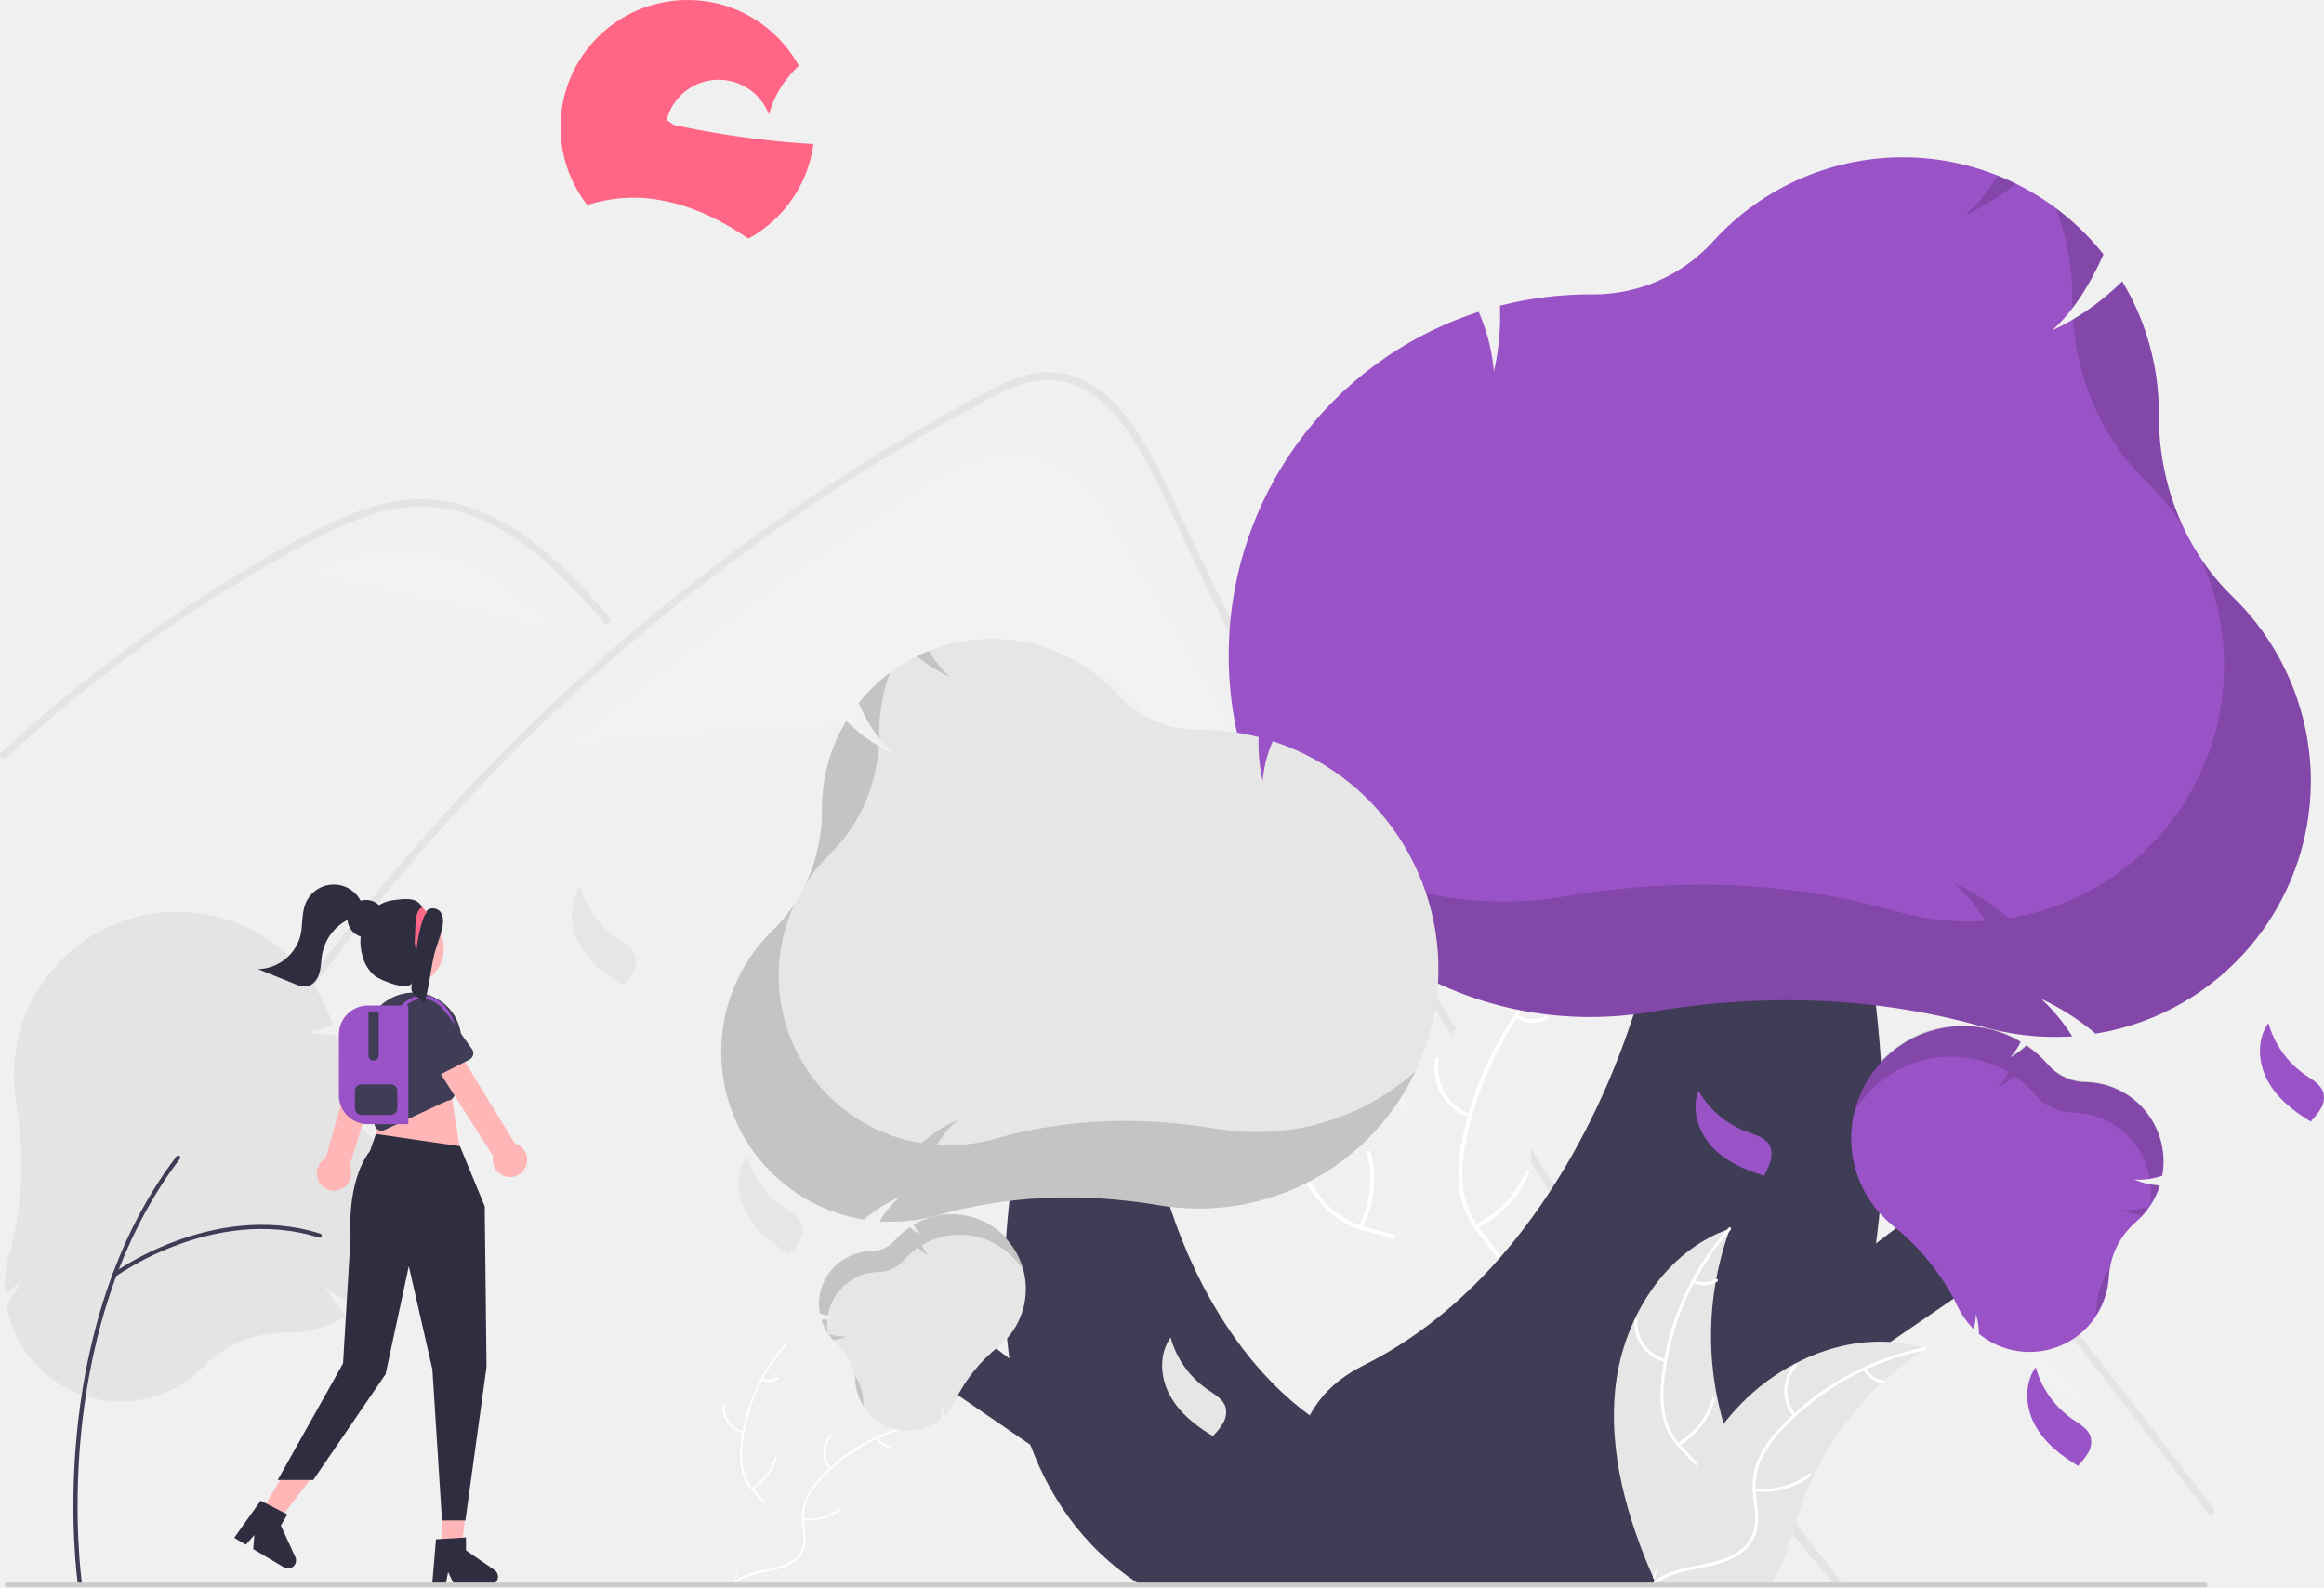
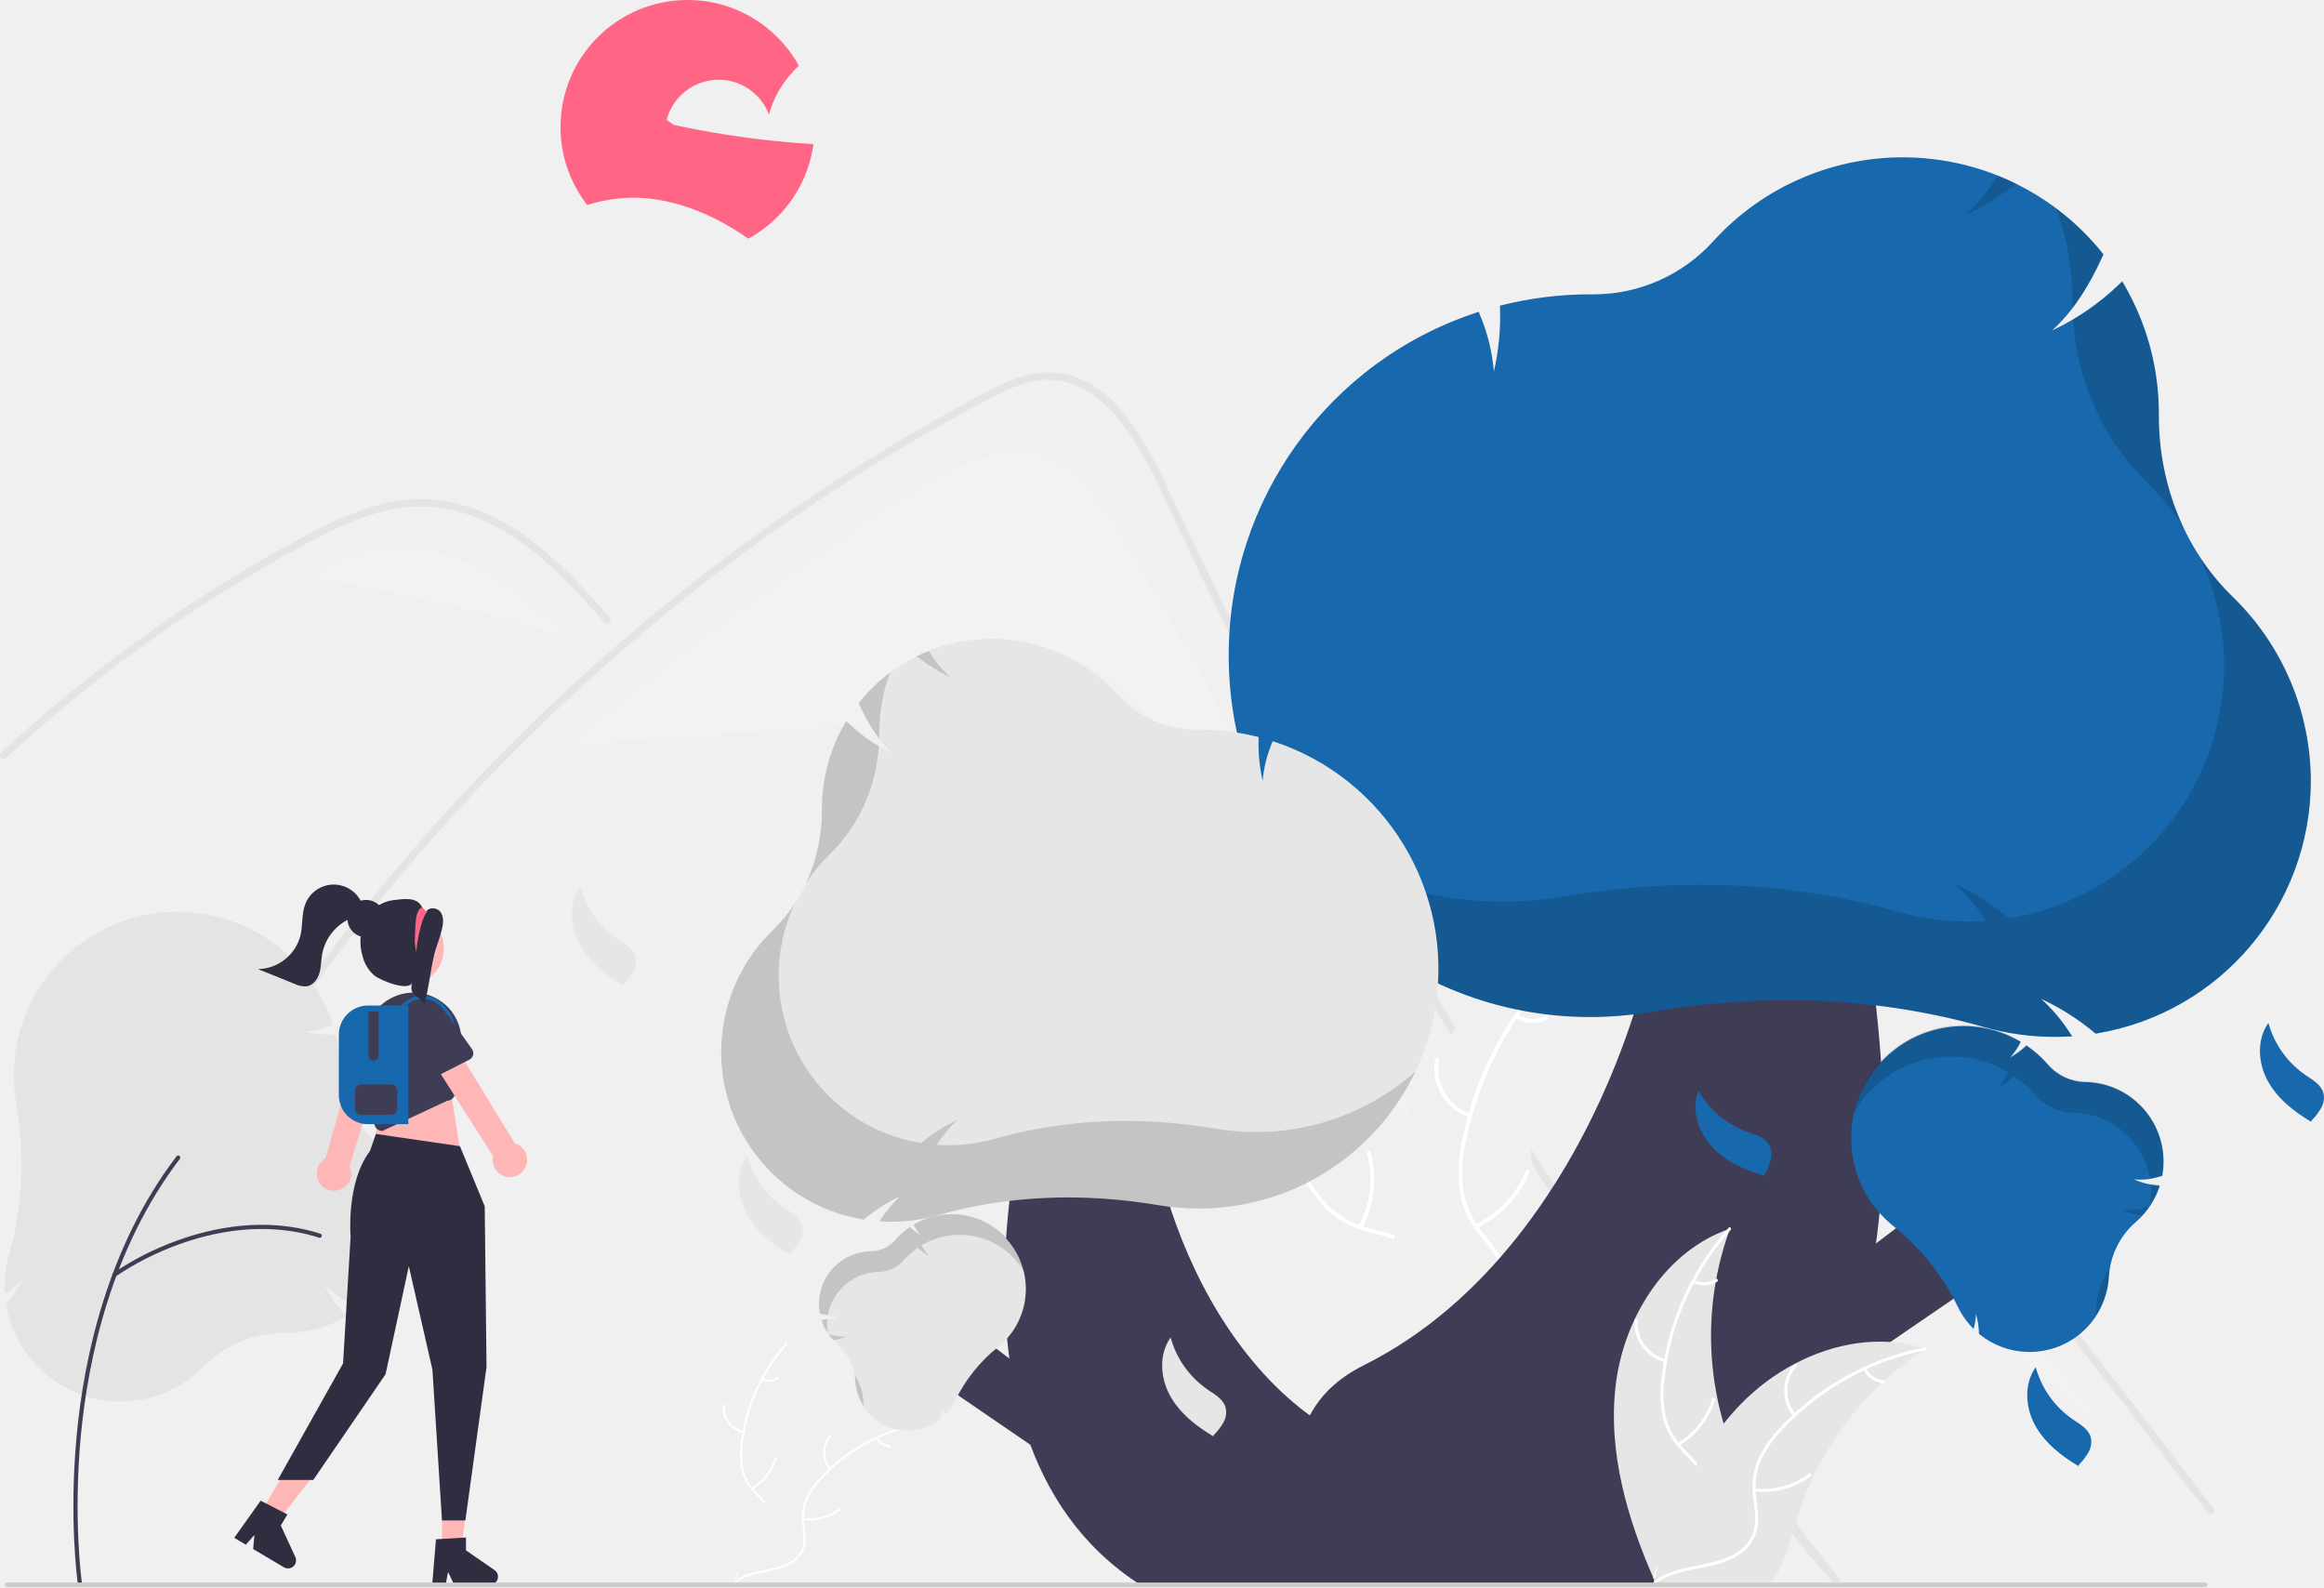
<svg xmlns="http://www.w3.org/2000/svg" data-name="Layer 1" width="933.039" height="637.11" viewBox="0 0 933.039 637.11">
  <circle cx="276.039" cy="51" r="51" fill="#ff6584" />
  <path d="M501.397,142.832c-24.717-3.341-52.935,10.019-59.341,34.124a21.597,21.597,0,0,0-41.093,2.109l2.83,2.027a372.275,372.275,0,0,0,160.659-.726C547.258,162.296,526.114,146.173,501.397,142.832Z" transform="translate(-133.3228 -130.962)" fill="#f0f0f0" />
  <path d="M395.397,210.832c-24.717-3.341-52.935,10.019-59.341,34.124a21.597,21.597,0,0,0-41.093,2.109l2.83,2.027a372.275,372.275,0,0,0,160.659-.726C441.258,230.296,420.114,214.173,395.397,210.832Z" transform="translate(-133.3228 -130.962)" fill="#f0f0f0" />
  <path d="M584.083,347.219c-8.366-13.837-18.279-28.61-33.804-33.128-17.979-5.232-36.448,5.162-52.114,15.418A1518.608,1518.608,0,0,0,363.017,429.084l.047.537q50.424-3.477,100.849-6.955c24.288-1.675,49.41-3.581,70.873-15.07,8.145-4.36,16.084-10.184,25.313-10.59,11.467-.504,21.465,7.504,29.322,15.871,46.477,49.492,59.927,125.177,112.07,168.66A1654.787,1654.787,0,0,0,584.083,347.219Z" transform="translate(-133.3228 -130.962)" fill="#f2f2f2" />
  <path d="M869.772,767.003c-5.14-6.49-7.24-8.01-12.31-14.56q-61.92-80.085-116.4-165.58-37.005-58.065-70.34-118.36-15.87-28.665-30.87-57.78-11.64-22.575-22.76-45.42c-2.12-4.35-4.18-8.72-6.23-13.1-4.83-10.3-9.57-20.65-14.66-30.81-5.8-11.58-12.86-23.72-23.51-31.5a32.076,32.076,0,0,0-16.71-6.43c-8.67-.56-16.67,3.02-24.19,6.93-55.02,28.69-106.53,64.66-153.12,105.59a797.156,797.156,0,0,0-124.4,138.09c-1.1,1.57-3.7.07-2.59-1.51q6.555-9.27,13.37-18.34a801.562,801.562,0,0,1,204.64-190.88q19.906-12.9,40.56-24.59c6.94-3.93,13.91-7.81,21-11.45,6.95-3.57,14.33-6.78,22.27-6.9,27.02-.42,41.01,30.18,50.62,50.77q4.53,9.72,9.17,19.38,17.535,36.675,36.42,72.68,11.655,22.23,23.82,44.2,37.86,68.415,80.48,134.06c37.64,57.97,74.98,109.18,117.86,163.39C873.073,766.383,870.963,768.523,869.772,767.003Z" transform="translate(-133.3228 -130.962)" fill="#e4e4e4" />
  <path d="M376.002,380.873c-1.57-1.75-3.13-3.5-4.71-5.25-12.46-13.78-25.83-27.4-42.94-35.3a62.298,62.298,0,0,0-26.1-6.05c-9.34.03-18.47,2.48-27.1,5.91-4.08,1.63-8.07,3.48-12,5.45-4.49,2.26-8.9,4.67-13.29,7.1q-12.36,6.84-24.4,14.28-23.955,14.805-46.41,31.87-11.64,8.85-22.8,18.28-10.38,8.76-20.34,17.99c-1.42,1.31-3.54-.81-2.12-2.12,1.75-1.63,3.52-3.25,5.29-4.85q7.5-6.78,15.24-13.3,14.114-11.91,28.96-22.9,23.085-17.1,47.76-31.88,12.33-7.38,25-14.14c2.55-1.36,5.13-2.69,7.74-3.95a123.389,123.389,0,0,1,18.4-7.49,65.457,65.457,0,0,1,27.79-2.73,72.352,72.352,0,0,1,25.64,8.87c16.8,9.39,29.83,23.91,42.51,38.08C379.403,380.183,377.292,382.313,376.002,380.873Z" transform="translate(-133.3228 -130.962)" fill="#e4e4e4" />
  <path d="M720.226,523.67,760.483,508.946l19.988-7.311c6.51-2.381,13.004-5.091,19.733-6.796,5.95-1.507,11.995-1.754,17.861.228a41.165,41.165,0,0,1,13.931,8.636A113.053,113.053,0,0,1,843.421,515.905c4.352,5.23,8.639,10.514,12.946,15.781q26.661,32.606,52.974,65.495,26.312,32.888,52.272,66.056,26.024,33.249,51.69,66.776,3.144,4.107,6.283,8.218c1.156,1.514,3.763.021,2.59-1.514q-25.855-33.864-52.071-67.451-26.28-33.667-52.923-67.049-26.643-33.381-53.646-66.472-6.727-8.244-13.477-16.47c-3.796-4.626-7.548-9.302-11.711-13.607-7.642-7.903-17.189-14.888-28.617-15.077-6.719-.111-13.222,2.021-19.465,4.279-6.73,2.435-13.444,4.915-20.165,7.373l-40.538,14.827-10.135,3.707c-1.799.658-1.022,3.558.798,2.893Z" transform="translate(-133.3228 -130.962)" fill="#e4e4e4" />
  <path d="M323.055,357.662c-20.458-10.514-46.656-8.455-65.455,4.681a933.583,933.583,0,0,1,106.215,24.79C349.325,378.642,337.991,365.339,323.055,357.662Z" transform="translate(-133.3228 -130.962)" fill="#f2f2f2" />
  <path d="M257.398,362.307l-3.938,3.201c1.332-1.12,2.717-2.171,4.14-3.165C257.532,362.331,257.465,362.318,257.398,362.307Z" transform="translate(-133.3228 -130.962)" fill="#f2f2f2" />
  <path d="M830.479,523.817c-3.963-4.824-8.247-9.874-14.175-11.834l-5.534.218A627.704,627.704,0,0,0,977.96,703.338Q904.219,613.578,830.479,523.817Z" transform="translate(-133.3228 -130.962)" fill="#f2f2f2" />
  <path d="M418.372,712.23c2.256-18.143,13.5-36.02,30.804-41.924a84.237,84.237,0,0,0,.004,57.834c2.659,7.192,6.365,14.914,3.864,22.163-1.556,4.51-5.363,7.961-9.618,10.119-4.255,2.158-8.978,3.186-13.642,4.194l-.918.759C421.463,748.657,416.115,730.373,418.372,712.23Z" transform="translate(-133.3228 -130.962)" fill="#f0f0f0" />
  <path d="M449.347,670.649a72,72,0,0,0-17.899,40.521,31.006,31.006,0,0,0,.353,9.708,17.783,17.783,0,0,0,4.423,8.248c1.993,2.19,4.286,4.2,5.713,6.836a10.889,10.889,0,0,1,.532,8.889c-1.259,3.612-3.741,6.556-6.269,9.351-2.806,3.103-5.77,6.282-6.963,10.395-.145.498-.909.245-.765-.253,2.075-7.157,9.023-11.223,12.336-17.669,1.546-3.008,2.195-6.5.746-9.675-1.267-2.777-3.63-4.851-5.668-7.051a18.976,18.976,0,0,1-4.625-7.904,28.664,28.664,0,0,1-.725-9.659A69.853,69.853,0,0,1,435.638,691.16a73.276,73.276,0,0,1,13.176-21.115c.345-.386.875.221.533.604Z" transform="translate(-133.3228 -130.962)" fill="#fff" />
  <path d="M431.665,706.294a10.802,10.802,0,0,1-8.223-11.316c.041-.517.846-.477.805.04a10.003,10.003,0,0,0,7.67,10.51c.504.12.249.884-.253.765Z" transform="translate(-133.3228 -130.962)" fill="#fff" />
  <path d="M435.066,728.149a20.82,20.82,0,0,0,9.298-11.991c.146-.498.911-.245.765.253a21.656,21.656,0,0,1-9.7,12.458c-.447.265-.807-.456-.362-.72Z" transform="translate(-133.3228 -130.962)" fill="#fff" />
  <path d="M439.541,684.185a6.115,6.115,0,0,0,5.795-.294c.443-.271.803.451.362.72a6.852,6.852,0,0,1-6.41.34.416.416,0,0,1-.256-.509.405.405,0,0,1,.509-.256Z" transform="translate(-133.3228 -130.962)" fill="#fff" />
  <path d="M501.917,702.712c-.272.177-.544.354-.816.537a80.525,80.525,0,0,0-10.296,8.038c-.252.224-.503.456-.748.687a84.892,84.892,0,0,0-18.437,25.238,82.44,82.44,0,0,0-4.516,11.684c-1.666,5.529-3.033,11.656-6.332,16.179a14.142,14.142,0,0,1-1.102,1.36H429.863c-.068-.034-.136-.061-.204-.095l-1.19.054c.048-.211.102-.428.15-.639.027-.122.061-.245.088-.367.02-.082.041-.163.054-.238.007-.027.014-.054.02-.075.014-.075.034-.143.048-.211q.449-1.826.925-3.652c0-.007,0-.007.007-.014a121.219,121.219,0,0,1,10.201-26.781c.136-.252.272-.51.422-.762a78.667,78.667,0,0,1,7.066-10.718,69.543,69.543,0,0,1,4.631-5.298,57.831,57.831,0,0,1,14.472-10.84c10.691-5.645,23.068-7.807,34.494-4.359C501.339,702.528,501.625,702.617,501.917,702.712Z" transform="translate(-133.3228 -130.962)" fill="#f0f0f0" />
  <path d="M501.85,703.09a72,72,0,0,0-38.688,21.578,31.005,31.005,0,0,0-5.563,7.964,17.783,17.783,0,0,0-1.435,9.249c.273,2.949.894,5.934.445,8.898a10.889,10.889,0,0,1-4.927,7.418c-3.18,2.126-6.934,2.982-10.635,3.692-4.109.788-8.389,1.542-11.818,4.108-.415.311-.874-.352-.459-.662,5.966-4.465,13.961-3.528,20.488-6.68,3.045-1.471,5.666-3.868,6.421-7.276.66-2.98.022-6.059-.28-9.042a18.976,18.976,0,0,1,1.066-9.095,28.664,28.664,0,0,1,5.237-8.148,69.853,69.853,0,0,1,16.854-13.878,73.276,73.276,0,0,1,23.233-8.926c.507-.101.566.704.062.804Z" transform="translate(-133.3228 -130.962)" fill="#fff" />
  <path d="M466.272,720.905a10.802,10.802,0,0,1,.248-13.986c.344-.388.963.128.619.517a10.003,10.003,0,0,0-.204,13.01c.331.399-.334.856-.662.459Z" transform="translate(-133.3228 -130.962)" fill="#fff" />
  <path d="M455.829,740.403a20.82,20.82,0,0,0,14.643-3.976c.417-.309.875.353.459.662a21.656,21.656,0,0,1-15.246,4.107c-.516-.057-.37-.85.144-.793Z" transform="translate(-133.3228 -130.962)" fill="#fff" />
  <path d="M485.871,707.994a6.115,6.115,0,0,0,4.804,3.254c.517.051.369.843-.144.793a6.852,6.852,0,0,1-5.322-3.588.416.416,0,0,1,.102-.561.405.405,0,0,1,.561.102Z" transform="translate(-133.3228 -130.962)" fill="#fff" />
  <path d="M635.094,613.645c-14.62-32.339-14.081-73.331,8.609-100.621a163.52,163.52,0,0,0,58.527,95.805c11.682,9.224,25.636,18.267,28.827,32.806,1.986,9.046-.829,18.615-5.695,26.495-4.866,7.88-11.649,14.363-18.355,20.751l-.752,2.186C677.074,670.865,649.714,645.985,635.094,613.645Z" transform="translate(-133.3228 -130.962)" fill="#f0f0f0" />
  <path d="M644.334,513.419a139.766,139.766,0,0,0,11.35,85.24,60.188,60.188,0,0,0,10.408,15.726,34.52,34.52,0,0,0,15.673,9.189c5.519,1.611,11.35,2.62,16.381,5.545a21.137,21.137,0,0,1,9.876,14.188c1.569,7.258.436,14.647-.923,21.834-1.509,7.98-3.203,16.244-1.016,24.266.265.972-1.259,1.326-1.523.356-3.804-13.957,3.592-27.721,2.558-41.753-.482-6.548-2.941-12.989-8.555-16.783-4.909-3.317-10.922-4.363-16.524-5.946a36.836,36.836,0,0,1-15.66-8.414,55.642,55.642,0,0,1-10.974-15.268,135.598,135.598,0,0,1-13.028-40.328,142.244,142.244,0,0,1,.462-48.312c.18-.988,1.674-.52,1.495.462Z" transform="translate(-133.3228 -130.962)" fill="#fff" />
  <path d="M651.109,590.361a20.969,20.969,0,0,1-25.072-10.426c-.455-.898.919-1.647,1.374-.748a19.417,19.417,0,0,0,23.342,9.65c.957-.312,1.307,1.213.356,1.523Z" transform="translate(-133.3228 -130.962)" fill="#fff" />
  <path d="M678.859,623.125a40.417,40.417,0,0,0,3.269-29.272c-.261-.973,1.262-1.327,1.523-.356a42.039,42.039,0,0,1-3.464,30.454c-.472.891-1.798.061-1.329-.826Z" transform="translate(-133.3228 -130.962)" fill="#fff" />
  <path d="M641.786,545.765a11.87,11.87,0,0,0,9.302-6.351c.461-.897,1.786-.065,1.329.826a13.301,13.301,0,0,1-10.275,7.048.808.808,0,0,1-.939-.584.786.786,0,0,1,.584-.939Z" transform="translate(-133.3228 -130.962)" fill="#fff" />
  <path d="M763.867,513.341c-.272.568-.543,1.136-.809,1.716a156.316,156.316,0,0,0-8.923,23.735c-.19.626-.373,1.264-.544,1.895a164.793,164.793,0,0,0-5.006,60.465,160.034,160.034,0,0,0,4.341,23.925c2.834,10.846,6.77,22.38,5.882,33.209a27.454,27.454,0,0,1-.449,3.368l-49.38,30.161c-.147.012-.287.036-.434.049l-1.917,1.294c-.134-.398-.265-.813-.399-1.211-.079-.23-.146-.467-.225-.698-.049-.156-.098-.312-.151-.449-.017-.052-.032-.104-.042-.144-.053-.138-.088-.271-.134-.398q-1.104-3.479-2.163-6.986c-.007-.011-.007-.011-.003-.029-5.334-17.827-9.227-36.255-10.2-54.689-.029-.555-.066-1.12-.072-1.689a152.708,152.708,0,0,1,.861-24.906,135.001,135.001,0,0,1,2.312-13.463,112.263,112.263,0,0,1,13.006-32.602c11.999-20.169,30.315-36.275,52.732-42.124C762.724,513.622,763.287,513.479,763.867,513.341Z" transform="translate(-133.3228 -130.962)" fill="#f0f0f0" />
  <path d="M764.139,514.036a139.766,139.766,0,0,0-42.258,74.893,60.188,60.188,0,0,0-1.158,18.822A34.52,34.52,0,0,0,727.705,624.524c3.436,4.609,7.485,8.926,9.741,14.29a21.137,21.137,0,0,1-.657,17.274c-3.117,6.739-8.47,11.957-13.883,16.877-6.009,5.463-12.337,11.042-15.421,18.763-.374.936-1.803.301-1.43-.633,5.365-13.434,19.558-19.971,27.181-31.797,3.557-5.518,5.472-12.142,3.274-18.551-1.922-5.604-6.094-10.059-9.613-14.696a36.836,36.836,0,0,1-7.438-16.146,55.642,55.642,0,0,1,.43-18.797,135.598,135.598,0,0,1,13.878-40.043,142.244,142.244,0,0,1,29.456-38.296c.739-.68,1.649.593.916,1.269Z" transform="translate(-133.3228 -130.962)" fill="#fff" />
  <path d="M723.224,579.549a20.969,20.969,0,0,1-13.741-23.419c.177-.991,1.725-.762,1.548.23a19.417,19.417,0,0,0,12.827,21.759c.952.327.313,1.756-.633,1.43Z" transform="translate(-133.3228 -130.962)" fill="#fff" />
  <path d="M725.654,622.416a40.417,40.417,0,0,0,20.234-21.404c.377-.934,1.807-.3,1.43.633a42.039,42.039,0,0,1-21.101,22.23c-.913.427-1.472-1.034-.564-1.459Z" transform="translate(-133.3228 -130.962)" fill="#fff" />
  <path d="M742.63,538.328a11.87,11.87,0,0,0,11.25.53c.908-.439,1.465,1.023.564,1.459a13.301,13.301,0,0,1-12.447-.558.808.808,0,0,1-.399-1.032.786.786,0,0,1,1.032-.399Z" transform="translate(-133.3228 -130.962)" fill="#fff" />
  <polygon points="725.514 520.131 781.058 477.961 808.131 505.035 717.646 566.955 725.514 520.131" fill="#3f3d56" />
  <path d="M807.033,767.207H617.031l6.664-21.592,0,0c41.302-14.951,18.102-47.089,57.39-66.732,96.095-48.047,133.297-191.426,119.226-248.104l62.973-2.663S950.249,675.087,807.033,767.207Z" transform="translate(-133.3228 -130.962)" fill="#3f3d56" />
-   <path d="M969.24,665.71a31.936,31.936,0,0,1-41.268.772l-.123-.101-.004-.159a30.599,30.599,0,0,0-1.227-7.809,21.86,21.86,0,0,1-.794,5.406l-.159.593-.427-.441c-.369-.38-.725-.766-1.06-1.147a32.206,32.206,0,0,1-4.905-7.428,93.885,93.885,0,0,0-26.05-32.469,45.581,45.581,0,0,1-5.465-5.258,45.053,45.053,0,0,1,56.576-68.639l.282.165-.146.291a23.468,23.468,0,0,1-4.187,6.04,30.605,30.605,0,0,0,6.449-4.659l.205-.193.232.16a45.245,45.245,0,0,1,8.239,7.334l.263.301a20.113,20.113,0,0,0,14.893,6.873,31.926,31.926,0,0,1,30.915,37.404l-.036.211-.205.062a27.396,27.396,0,0,1-11.158,1.392,31.125,31.125,0,0,0,9.939,2.489l.443.035-.141.422a31.905,31.905,0,0,1-9.208,13.883l-.121.106c-.043.037-.086.075-.129.113a31.351,31.351,0,0,0-10.831,21.761A32.17,32.17,0,0,1,969.24,665.71Z" transform="translate(-133.3228 -130.962)" fill="#9a52c7" />
+   <path d="M969.24,665.71a31.936,31.936,0,0,1-41.268.772l-.123-.101-.004-.159a30.599,30.599,0,0,0-1.227-7.809,21.86,21.86,0,0,1-.794,5.406l-.159.593-.427-.441c-.369-.38-.725-.766-1.06-1.147a32.206,32.206,0,0,1-4.905-7.428,93.885,93.885,0,0,0-26.05-32.469,45.581,45.581,0,0,1-5.465-5.258,45.053,45.053,0,0,1,56.576-68.639l.282.165-.146.291a23.468,23.468,0,0,1-4.187,6.04,30.605,30.605,0,0,0,6.449-4.659l.205-.193.232.16a45.245,45.245,0,0,1,8.239,7.334l.263.301a20.113,20.113,0,0,0,14.893,6.873,31.926,31.926,0,0,1,30.915,37.404l-.036.211-.205.062a27.396,27.396,0,0,1-11.158,1.392,31.125,31.125,0,0,0,9.939,2.489l.443.035-.141.422a31.905,31.905,0,0,1-9.208,13.883l-.121.106c-.043.037-.086.075-.129.113a31.351,31.351,0,0,0-10.831,21.761A32.17,32.17,0,0,1,969.24,665.71Z" transform="translate(-133.3228 -130.962)" fill="#1768AC" />
  <path d="M975.052,655.447a31.844,31.844,0,0,1-.359,3.433,32.276,32.276,0,0,0,5.189-15.991c.042-.872.134-1.74.257-2.605A30.291,30.291,0,0,0,975.052,655.447Z" transform="translate(-133.3228 -130.962)" opacity="0.15" />
  <path d="M985.1,616.637a31.077,31.077,0,0,0,7.942,2.246,31.959,31.959,0,0,0,2.91-3.551A27.08,27.08,0,0,1,985.1,616.637Z" transform="translate(-133.3228 -130.962)" opacity="0.15" />
  <path d="M996.804,606.152a32.12,32.12,0,0,1-.227,8.285,31.752,31.752,0,0,0,3.594-7.411l.141-.422-.443-.035A30.861,30.861,0,0,1,996.804,606.152Z" transform="translate(-133.3228 -130.962)" opacity="0.15" />
  <path d="M993.85,575.847a32.001,32.001,0,0,0-23.435-10.836,20.113,20.113,0,0,1-14.893-6.873l-.263-.301a45.246,45.246,0,0,0-8.239-7.334l-.232-.16-.205.193a30.605,30.605,0,0,1-6.449,4.659,23.469,23.469,0,0,0,4.187-6.04l.146-.291-.281-.165a45.02,45.02,0,0,0-66.701,29.146,45.028,45.028,0,0,1,61.871-16.588l.281.165-.146.291a23.469,23.469,0,0,1-4.187,6.04,30.604,30.604,0,0,0,6.449-4.659l.205-.193.232.16a45.246,45.246,0,0,1,8.239,7.334l.263.301a20.113,20.113,0,0,0,14.893,6.873,31.932,31.932,0,0,1,30.882,26.244,38.699,38.699,0,0,0,4.621-1.125l.205-.062.036-.211A31.803,31.803,0,0,0,993.85,575.847Z" transform="translate(-133.3228 -130.962)" opacity="0.15" />
-   <path d="M1061.073,444.374a102.831,102.831,0,0,1-85.892,101.417l-.508.083-.393-.327a98.526,98.526,0,0,0-21.49-13.641A70.386,70.386,0,0,1,964.172,545.319l1.095,1.645-1.973.095c-1.703.083-3.395.124-5.028.124a103.699,103.699,0,0,1-28.39-3.936c-41.952-11.936-87.003-13.977-133.899-6.067a146.765,146.765,0,0,1-24.335,2.03c-79.962,0-145.017-65.068-145.017-145.045a144.815,144.815,0,0,1,99.378-137.707l.997-.33.394.973a75.566,75.566,0,0,1,5.699,22.968,98.547,98.547,0,0,0,2.449-25.5l-.031-.905.879-.221a145.685,145.685,0,0,1,35.252-4.324l1.286.005A64.761,64.761,0,0,0,821.215,227.733a102.799,102.799,0,0,1,156.175,4.797l.433.536-.286.628c-6.007,13.239-12.551,22.884-20.362,29.937a100.218,100.218,0,0,0,27.153-18.735l1.027-.996.72,1.236a102.73,102.73,0,0,1,13.985,51.787l-.001.519c-.001.183-.001.368-.001.551,0,27.835,10.764,54.217,29.581,72.463A103.585,103.585,0,0,1,1061.073,444.374Z" transform="translate(-133.3228 -130.962)" fill="#9a52c7" />
+   <path d="M1061.073,444.374a102.831,102.831,0,0,1-85.892,101.417l-.508.083-.393-.327a98.526,98.526,0,0,0-21.49-13.641A70.386,70.386,0,0,1,964.172,545.319l1.095,1.645-1.973.095c-1.703.083-3.395.124-5.028.124a103.699,103.699,0,0,1-28.39-3.936c-41.952-11.936-87.003-13.977-133.899-6.067a146.765,146.765,0,0,1-24.335,2.03c-79.962,0-145.017-65.068-145.017-145.045a144.815,144.815,0,0,1,99.378-137.707l.997-.33.394.973a75.566,75.566,0,0,1,5.699,22.968,98.547,98.547,0,0,0,2.449-25.5l-.031-.905.879-.221a145.685,145.685,0,0,1,35.252-4.324l1.286.005A64.761,64.761,0,0,0,821.215,227.733a102.799,102.799,0,0,1,156.175,4.797l.433.536-.286.628c-6.007,13.239-12.551,22.884-20.362,29.937a100.218,100.218,0,0,0,27.153-18.735l1.027-.996.72,1.236a102.73,102.73,0,0,1,13.985,51.787l-.001.519c-.001.183-.001.368-.001.551,0,27.835,10.764,54.217,29.581,72.463A103.585,103.585,0,0,1,1061.073,444.374Z" transform="translate(-133.3228 -130.962)" fill="#1768AC" />
  <g opacity="0.15">
    <path d="M935.384,201.414A72.626,72.626,0,0,1,922.431,217.305a99.964,99.964,0,0,0,20.239-12.65Q939.092,202.893,935.384,201.414Z" transform="translate(-133.3228 -130.962)" />
    <path d="M994.894,324.13a103.222,103.222,0,0,1,14.783,18.009,105.084,105.084,0,0,1-9.618-44.146c0-.183,0-.368.001-.551l.001-.519A102.731,102.731,0,0,0,986.076,245.137l-.72-1.236-1.027.996a100.449,100.449,0,0,1-18.751,14.278C967.328,284.205,977.778,307.533,994.894,324.13Z" transform="translate(-133.3228 -130.962)" />
    <path d="M965.316,250.597l-.001.519c-.001.183-.001.368-.001.551,0,1.009.018,2.016.046,3.021a107.071,107.071,0,0,0,12.178-20.993l.286-.628-.433-.536a103.642,103.642,0,0,0-18.599-17.988A102.964,102.964,0,0,1,965.316,250.597Z" transform="translate(-133.3228 -130.962)" />
    <path d="M1029.639,370.457a92.951,92.951,0,0,1-13.103-15.942,102.705,102.705,0,0,1-76.099,144.949l-.508.083-.393-.327A98.53,98.53,0,0,0,918.045,485.578a70.384,70.384,0,0,1,11.381,13.414l1.095,1.645-1.973.095c-1.703.083-3.395.124-5.028.124a103.699,103.699,0,0,1-28.39-3.936c-41.952-11.936-87.003-13.977-133.899-6.067a146.768,146.768,0,0,1-24.335,2.03,144.405,144.405,0,0,1-96.347-36.741,145.197,145.197,0,0,0,131.092,83.068,146.767,146.767,0,0,0,24.335-2.03c46.896-7.91,91.947-5.869,133.899,6.067a103.698,103.698,0,0,0,28.39,3.936c1.633,0,3.325-.041,5.028-.124l1.973-.095-1.095-1.645a70.384,70.384,0,0,0-11.381-13.414,98.53,98.53,0,0,1,21.49,13.641l.393.327.508-.083a102.755,102.755,0,0,0,54.458-175.334Z" transform="translate(-133.3228 -130.962)" />
  </g>
-   <path d="M545.796,418.357c-5.534-5.963-8.404-14.91-5.461-22.495a37.481,37.481,0,0,0,19.7,16.556c3.211,1.153,6.902,2.102,8.655,5.029a8.379,8.379,0,0,1,.693,6.173,24.883,24.883,0,0,1-2.477,5.847l-.004.53C559.088,427.733,551.329,424.319,545.796,418.357Z" transform="translate(-133.3228 -130.962)" fill="#9a52c7" />
-   <path d="M820.667,591.31c-5.534-5.963-8.404-14.91-5.461-22.495A37.481,37.481,0,0,0,834.907,585.371c3.211,1.153,6.902,2.102,8.655,5.029a8.379,8.379,0,0,1,.693,6.173,24.883,24.883,0,0,1-2.477,5.847l-.004.53C833.96,600.686,826.201,597.272,820.667,591.31Z" transform="translate(-133.3228 -130.962)" fill="#9a52c7" />
-   <path d="M950.28,702.936c-3.866-7.158-4.406-16.539.341-23.145a37.481,37.481,0,0,0,14.931,20.959c2.82,1.92,6.157,3.762,7.122,7.035a8.379,8.379,0,0,1-.874,6.15,24.884,24.884,0,0,1-3.861,5.041l-.137.512C960.804,715.34,954.146,710.094,950.28,702.936Z" transform="translate(-133.3228 -130.962)" fill="#9a52c7" />
-   <path d="M1043.705,564.728c-3.866-7.158-4.406-16.539.341-23.145a37.481,37.481,0,0,0,14.931,20.959c2.82,1.92,6.157,3.762,7.122,7.035a8.379,8.379,0,0,1-.874,6.15,24.883,24.883,0,0,1-3.861,5.041l-.137.512C1054.229,577.132,1047.571,571.886,1043.705,564.728Z" transform="translate(-133.3228 -130.962)" fill="#9a52c7" />
+   <path d="M545.796,418.357c-5.534-5.963-8.404-14.91-5.461-22.495a37.481,37.481,0,0,0,19.7,16.556c3.211,1.153,6.902,2.102,8.655,5.029a8.379,8.379,0,0,1,.693,6.173,24.883,24.883,0,0,1-2.477,5.847l-.004.53C559.088,427.733,551.329,424.319,545.796,418.357Z" transform="translate(-133.3228 -130.962)" fill="#1768AC" />
+   <path d="M820.667,591.31c-5.534-5.963-8.404-14.91-5.461-22.495A37.481,37.481,0,0,0,834.907,585.371c3.211,1.153,6.902,2.102,8.655,5.029a8.379,8.379,0,0,1,.693,6.173,24.883,24.883,0,0,1-2.477,5.847l-.004.53C833.96,600.686,826.201,597.272,820.667,591.31Z" transform="translate(-133.3228 -130.962)" fill="#1768AC" />
+   <path d="M950.28,702.936c-3.866-7.158-4.406-16.539.341-23.145a37.481,37.481,0,0,0,14.931,20.959c2.82,1.92,6.157,3.762,7.122,7.035a8.379,8.379,0,0,1-.874,6.15,24.884,24.884,0,0,1-3.861,5.041l-.137.512C960.804,715.34,954.146,710.094,950.28,702.936Z" transform="translate(-133.3228 -130.962)" fill="#1768AC" />
+   <path d="M1043.705,564.728c-3.866-7.158-4.406-16.539.341-23.145a37.481,37.481,0,0,0,14.931,20.959c2.82,1.92,6.157,3.762,7.122,7.035a8.379,8.379,0,0,1-.874,6.15,24.883,24.883,0,0,1-3.861,5.041l-.137.512C1054.229,577.132,1047.571,571.886,1043.705,564.728Z" transform="translate(-133.3228 -130.962)" fill="#1768AC" />
  <path d="M432.965,618.004c-3.866-7.158-4.406-16.539.341-23.145a37.481,37.481,0,0,0,14.931,20.959c2.82,1.92,6.157,3.762,7.122,7.035a8.379,8.379,0,0,1-.874,6.15,24.884,24.884,0,0,1-3.861,5.041l-.137.512C443.489,630.408,436.831,625.162,432.965,618.004Z" transform="translate(-133.3228 -130.962)" fill="#e6e6e6" />
  <path d="M782.05,686.55c3.357-26.997,20.089-53.597,45.836-62.383a125.344,125.344,0,0,0,.006,86.057c3.956,10.702,9.471,22.193,5.75,32.978-2.315,6.711-7.98,11.846-14.312,15.056-6.332,3.211-13.359,4.741-20.299,6.24l-1.366,1.13C786.649,740.754,778.692,713.547,782.05,686.55Z" transform="translate(-133.3228 -130.962)" fill="#e6e6e6" />
  <path d="M828.141,624.678a107.135,107.135,0,0,0-26.634,60.296,46.136,46.136,0,0,0,.525,14.446,26.461,26.461,0,0,0,6.581,12.273c2.966,3.259,6.378,6.249,8.5,10.173a16.202,16.202,0,0,1,.792,13.227c-1.874,5.375-5.567,9.755-9.328,13.914-4.175,4.617-8.586,9.347-10.36,15.468-.215.742-1.353.365-1.139-.376,3.088-10.65,13.426-16.699,18.356-26.291,2.301-4.476,3.266-9.672,1.109-14.397-1.886-4.132-5.401-7.218-8.433-10.492a28.236,28.236,0,0,1-6.882-11.761,42.651,42.651,0,0,1-1.078-14.372,103.94,103.94,0,0,1,7.591-31.587,109.035,109.035,0,0,1,19.606-31.42c.513-.574,1.303.329.793.899Z" transform="translate(-133.3228 -130.962)" fill="#fff" />
  <path d="M801.83,677.717a16.074,16.074,0,0,1-12.235-16.838c.061-.769,1.259-.71,1.198.06a14.884,14.884,0,0,0,11.413,15.639c.751.178.37,1.316-.376,1.139Z" transform="translate(-133.3228 -130.962)" fill="#fff" />
  <path d="M806.892,710.238a30.981,30.981,0,0,0,13.835-17.843c.218-.741,1.356-.364,1.139.376A32.225,32.225,0,0,1,807.431,711.309c-.665.394-1.201-.679-.539-1.071Z" transform="translate(-133.3228 -130.962)" fill="#fff" />
  <path d="M813.55,644.819a9.099,9.099,0,0,0,8.622-.438c.66-.403,1.195.671.539,1.071a10.196,10.196,0,0,1-9.538.505.62.62,0,0,1-.381-.757.603.603,0,0,1,.757-.381Z" transform="translate(-133.3228 -130.962)" fill="#fff" />
  <path d="M906.366,672.387c-.405.263-.809.526-1.215.799A119.822,119.822,0,0,0,889.831,685.148c-.375.334-.749.678-1.113,1.022a126.32,126.32,0,0,0-27.434,37.554,122.672,122.672,0,0,0-6.72,17.385c-2.479,8.227-4.513,17.345-9.421,24.074a21.044,21.044,0,0,1-1.639,2.024H799.149c-.101-.051-.202-.091-.303-.142l-1.771.081c.071-.314.152-.638.223-.951.041-.182.091-.364.131-.546.03-.121.061-.243.081-.354.01-.04.02-.081.03-.111.02-.111.051-.213.071-.314q.668-2.717,1.376-5.434c0-.01,0-.01.01-.02,3.633-13.793,8.45-27.404,15.179-39.851.203-.374.405-.759.628-1.133a117.056,117.056,0,0,1,10.514-15.948,103.483,103.483,0,0,1,6.891-7.883A86.054,86.054,0,0,1,853.745,678.469c15.908-8.399,34.325-11.617,51.327-6.487C905.506,672.114,905.931,672.245,906.366,672.387Z" transform="translate(-133.3228 -130.962)" fill="#e6e6e6" />
  <path d="M906.266,672.95a107.135,107.135,0,0,0-57.568,32.107,46.136,46.136,0,0,0-8.278,11.85,26.461,26.461,0,0,0-2.135,13.762c.406,4.388,1.33,8.83.662,13.24a16.202,16.202,0,0,1-7.331,11.037c-4.732,3.163-10.318,4.437-15.825,5.493-6.114,1.173-12.483,2.294-17.585,6.113-.618.463-1.3-.524-.683-.986,8.878-6.644,20.774-5.25,30.486-9.94,4.532-2.189,8.431-5.756,9.554-10.827.982-4.434.033-9.015-.417-13.455a28.236,28.236,0,0,1,1.586-13.534,42.652,42.652,0,0,1,7.792-12.125A103.94,103.94,0,0,1,871.603,685.037a109.035,109.035,0,0,1,34.571-13.283c.755-.15.842,1.047.092,1.196Z" transform="translate(-133.3228 -130.962)" fill="#fff" />
  <path d="M853.325,699.458a16.074,16.074,0,0,1,.368-20.811c.512-.577,1.433.191.92.769a14.884,14.884,0,0,0-.303,19.359c.492.594-.497,1.274-.986.683Z" transform="translate(-133.3228 -130.962)" fill="#fff" />
  <path d="M837.787,728.472a30.981,30.981,0,0,0,21.789-5.917c.62-.461,1.302.526.683.986a32.225,32.225,0,0,1-22.686,6.111c-.768-.085-.55-1.265.214-1.18Z" transform="translate(-133.3228 -130.962)" fill="#fff" />
  <path d="M882.49,680.247a9.099,9.099,0,0,0,7.148,4.842c.769.076.55,1.255-.214,1.18a10.196,10.196,0,0,1-7.919-5.339.62.62,0,0,1,.151-.834.603.603,0,0,1,.834.151Z" transform="translate(-133.3228 -130.962)" fill="#fff" />
  <polygon points="423.592 559.289 386.779 531.34 368.836 549.283 428.807 590.322 423.592 559.289" fill="#3f3d56" />
  <path d="M591.248,767.207h125.927L712.758,752.897l0,0c-27.373-9.909-11.998-31.209-38.036-44.228-63.688-31.844-88.345-126.87-79.019-164.434l-41.736-1.765S496.329,706.153,591.248,767.207Z" transform="translate(-133.3228 -130.962)" fill="#3f3d56" />
  <path d="M476.592,685.032a20.779,20.779,0,0,0-7.178-14.423c-.028-.025-.057-.05-.085-.075l-.08-.07a21.145,21.145,0,0,1-6.103-9.201l-.093-.279.293-.023a20.628,20.628,0,0,0,6.587-1.65,18.157,18.157,0,0,1-7.395-.923l-.136-.041-.024-.14a21.16,21.16,0,0,1,20.489-24.79,13.33,13.33,0,0,0,9.871-4.555l.174-.2a29.987,29.987,0,0,1,5.46-4.861l.154-.106.136.128a20.284,20.284,0,0,0,4.274,3.088,15.554,15.554,0,0,1-2.775-4.003l-.097-.193.187-.109a29.86,29.86,0,0,1,37.497,45.492,30.209,30.209,0,0,1-3.622,3.485,62.224,62.224,0,0,0-17.265,21.52,21.344,21.344,0,0,1-3.251,4.923c-.222.252-.458.508-.703.76l-.283.292-.105-.393a14.487,14.487,0,0,1-.526-3.583,20.28,20.28,0,0,0-.813,5.176l-.003.105-.082.067A21.15,21.15,0,0,1,476.592,685.032Z" transform="translate(-133.3228 -130.962)" fill="#e6e6e6" />
  <path d="M479.891,693.136a21.104,21.104,0,0,0,.238,2.275,21.392,21.392,0,0,1-3.439-10.598c-.028-.578-.089-1.153-.17-1.726A20.075,20.075,0,0,1,479.891,693.136Z" transform="translate(-133.3228 -130.962)" opacity="0.15" />
  <path d="M473.231,667.415a20.597,20.597,0,0,1-5.264,1.488,21.181,21.181,0,0,1-1.929-2.353A17.947,17.947,0,0,0,473.231,667.415Z" transform="translate(-133.3228 -130.962)" opacity="0.15" />
  <path d="M465.474,660.465a21.289,21.289,0,0,0,.151,5.491,21.044,21.044,0,0,1-2.382-4.912L463.15,660.765l.293-.023A20.452,20.452,0,0,0,465.474,660.465Z" transform="translate(-133.3228 -130.962)" opacity="0.15" />
  <path d="M467.433,640.38a21.209,21.209,0,0,1,15.532-7.182,13.33,13.33,0,0,0,9.871-4.555l.174-.2a29.987,29.987,0,0,1,5.46-4.861l.154-.106.136.128a20.284,20.284,0,0,0,4.274,3.088A15.555,15.555,0,0,1,500.258,622.69l-.097-.193.187-.109a29.838,29.838,0,0,1,44.207,19.317,29.843,29.843,0,0,0-41.006-10.994l-.187.109.097.193a15.555,15.555,0,0,0,2.775,4.003,20.284,20.284,0,0,1-4.274-3.088l-.136-.128-.154.106a29.987,29.987,0,0,0-5.46,4.861l-.174.2a13.33,13.33,0,0,1-9.871,4.555,21.163,21.163,0,0,0-20.468,17.393,25.648,25.648,0,0,1-3.063-.745l-.136-.041-.024-.14A21.078,21.078,0,0,1,467.433,640.38Z" transform="translate(-133.3228 -130.962)" opacity="0.15" />
  <path d="M443.713,504.255c12.471-12.093,19.605-29.578,19.605-48.026,0-.121,0-.244-.001-.365l-.001-.344a68.086,68.086,0,0,1,9.269-34.323l.477-.819.68.66a66.421,66.421,0,0,0,17.996,12.417c-5.177-4.675-9.514-11.067-13.495-19.842l-.19-.416.287-.355a68.132,68.132,0,0,1,103.507-3.179,42.921,42.921,0,0,0,32.003,14.178l.853-.004a96.555,96.555,0,0,1,23.364,2.866l.583.146-.021.6a65.313,65.313,0,0,0,1.623,16.9,50.082,50.082,0,0,1,3.777-15.223l.261-.645.661.219A96.146,96.146,0,0,1,614.705,616.099a97.271,97.271,0,0,1-16.128-1.346c-31.081-5.243-60.939-3.89-88.744,4.021a68.728,68.728,0,0,1-18.816,2.609c-1.083,0-2.204-.027-3.333-.082l-1.308-.063.726-1.09a46.65,46.65,0,0,1,7.543-8.89,65.3,65.3,0,0,0-14.243,9.041l-.26.217-.337-.055A68.102,68.102,0,0,1,443.713,504.255Z" transform="translate(-133.3228 -130.962)" fill="#e6e6e6" />
  <g opacity="0.15">
    <path d="M506.182,392.22a48.134,48.134,0,0,0,8.585,10.532,66.253,66.253,0,0,1-13.414-8.384Q503.724,393.2,506.182,392.22Z" transform="translate(-133.3228 -130.962)" />
    <path d="M466.741,473.551a68.411,68.411,0,0,0-9.798,11.936,69.646,69.646,0,0,0,6.375-29.258c0-.121,0-.244-.001-.365l-.001-.344a68.087,68.087,0,0,1,9.269-34.323l.477-.819.68.66a66.574,66.574,0,0,0,12.427,9.463C485.01,447.09,478.084,462.551,466.741,473.551Z" transform="translate(-133.3228 -130.962)" />
    <path d="M486.344,424.816l.001.344c.001.121.001.244.001.365,0,.669-.012,1.336-.031,2.002a70.962,70.962,0,0,1-8.071-13.914l-.19-.416.287-.355a68.69,68.69,0,0,1,12.327-11.922A68.241,68.241,0,0,0,486.344,424.816Z" transform="translate(-133.3228 -130.962)" />
    <path d="M443.713,504.255a61.605,61.605,0,0,0,8.684-10.566,68.069,68.069,0,0,0,50.436,96.067l.337.055.26-.217a65.303,65.303,0,0,1,14.243-9.041,46.648,46.648,0,0,0-7.543,8.89l-.726,1.091,1.307.063c1.129.055,2.25.082,3.333.082a68.728,68.728,0,0,0,18.816-2.609c27.805-7.911,57.662-9.263,88.744-4.021a97.273,97.273,0,0,0,16.128,1.346,95.707,95.707,0,0,0,63.855-24.351,96.232,96.232,0,0,1-86.883,55.055,97.273,97.273,0,0,1-16.128-1.346c-31.081-5.243-60.939-3.89-88.744,4.021a68.728,68.728,0,0,1-18.816,2.609c-1.082,0-2.204-.027-3.333-.082l-1.307-.063.726-1.091a46.648,46.648,0,0,1,7.543-8.89,65.302,65.302,0,0,0-14.243,9.041l-.26.217-.337-.055a68.102,68.102,0,0,1-36.093-116.205Z" transform="translate(-133.3228 -130.962)" />
  </g>
  <path d="M181.787,693.572a46.534,46.534,0,0,1-45.894-38.868l-.037-.23.148-.178a44.586,44.586,0,0,0,6.173-9.725,31.852,31.852,0,0,1-6.07,5.15l-.745.495-.043-.893c-.037-.771-.056-1.536-.056-2.275a46.926,46.926,0,0,1,1.781-12.847c5.401-18.985,6.325-39.371,2.745-60.593a66.415,66.415,0,0,1-.919-11.012,65.647,65.647,0,0,1,127.953-20.653l.149.451-.44.178a34.195,34.195,0,0,1-10.394,2.579,44.596,44.596,0,0,0,11.539,1.108l.409-.014.1.398a65.926,65.926,0,0,1,1.957,15.952l-.002.582a29.306,29.306,0,0,0,9.681,21.852,46.519,46.519,0,0,1-2.171,70.673l-.243.196-.284-.129c-5.991-2.718-10.356-5.68-13.547-9.214a45.351,45.351,0,0,0,8.478,12.288l.451.465-.559.326a46.488,46.488,0,0,1-23.435,6.329l-.235-.001c-.083-.001-.166-.001-.249-.001a45.682,45.682,0,0,0-32.791,13.386A46.875,46.875,0,0,1,181.787,693.572Z" transform="translate(-133.3228 -130.962)" fill="#e4e4e4" />
  <path d="M165.322,766.876a.84.84,0,0,1-.83-.721c-.036-.251-3.53-25.451-.392-58.944,2.898-30.931,12.205-75.483,40.086-112.073a.84.84,0,1,1,1.336,1.018c-27.64,36.274-36.872,80.499-39.749,111.212-3.12,33.298.347,58.302.382,58.551a.84.84,0,0,1-.832.958Z" transform="translate(-133.3228 -130.962)" fill="#3f3d56" />
  <path d="M179.26,643.519a.84.84,0,0,1-.494-1.519A115.728,115.728,0,0,1,204.314,628.995c14.096-5.16,35.53-9.839,57.597-2.816a.84.84,0,1,1-.509,1.6c-21.614-6.879-42.66-2.278-56.51,2.793a113.827,113.827,0,0,0-25.139,12.787A.836.836,0,0,1,179.26,643.519Z" transform="translate(-133.3228 -130.962)" fill="#3f3d56" />
  <path d="M269.261,608.675a6.874,6.874,0,0,0,4.404-9.577l14.815-48.3-10.897-2.16-13.55,47.344a6.912,6.912,0,0,0,5.227,12.693Z" transform="translate(-133.3228 -130.962)" fill="#ffb6b6" />
  <path d="M289.344,536.687a7.938,7.938,0,0,0-4.94-.3v.01a7.085,7.085,0,0,0-1.59.59,7.442,7.442,0,0,0-1.54,1.01,7.783,7.783,0,0,0-2.28,3.16l-7.22,12.58a2.839,2.839,0,0,0-.22,2.38,2.868,2.868,0,0,0,1.66,1.73l1.56.61,7.41,2.91,2.73,1.08,1.84.72a2.868,2.868,0,0,0,3.85-2.03l3.26-14.09A8.004,8.004,0,0,0,289.344,536.687Z" transform="translate(-133.3228 -130.962)" fill="#3f3d56" />
  <polygon points="177.492 623.065 185.036 623.065 188.626 593.969 177.492 593.969 177.492 623.065" fill="#ffb6b6" />
  <path d="M306.834,767.097h5.41l.966-5.107,2.473,5.107h14.348a3.225,3.225,0,0,0,1.833-5.879l-11.458-7.913v-5.163l-12.051.719Z" transform="translate(-133.3228 -130.962)" fill="#2f2e41" />
  <polygon points="104.13 608.098 110.618 611.946 128.548 588.751 118.972 583.072 104.13 608.098" fill="#ffb6b6" />
  <path d="M227.362,748.271l4.653,2.759,3.436-3.9-.478,5.654,12.341,7.319a3.225,3.225,0,0,0,4.575-4.122l-5.819-12.651,2.634-4.441-10.733-5.529Z" transform="translate(-133.3228 -130.962)" fill="#2f2e41" />
  <polygon points="180.859 437.027 184.525 460.396 149.7 460.855 154.283 438.402 180.859 437.027" fill="#ffb6b6" />
  <path d="M317.982,591.063l9.947,24.123.725,64.51-8.488,61.594H310.772l-3.849-60.589-9.466-41.458-9.336,43.36L259.092,725.044H244.828l26.225-46.769,3.035-50.946s-1.892-21.613,7.79-34.366l2.357-6.808Z" transform="translate(-133.3228 -130.962)" fill="#2f2e41" />
  <path d="M318.464,546.467c-.02-.21-.05-.43-.09-.64a19.275,19.275,0,0,0-21.83-16.23,19.679,19.679,0,0,0-12.14,6.79v.01c-.16.19-.31.39-.46.59-.27.34-.52.7-.76,1.06a19.291,19.291,0,0,0-3.2,11.06v.01a19.057,19.057,0,0,0,.63,4.48,71.765,71.765,0,0,1,1.57,7.77c.26,1.66.46,3.29.61,4.88.09.8.16,1.59.22,2.36v.01c.3,3.81.4,7.23.49,9.88.04,1.44.08,2.64.15,3.56a1.101,1.101,0,0,0,.02.18,3.033,3.033,0,0,0,.76,1.66,1.446,1.446,0,0,0,.17.18,3.581,3.581,0,0,0,1.56.82,3.08,3.08,0,0,0,.61.06h.06l5.83-2.72,4.6-2.14,15.61-7.28a3.142,3.142,0,0,0,2.9-2.1v-.01c.02-.08.05-.16.07-.25.84-3.31,2.33-6.86,2.86-12.57.07-.82.13-1.67.16-2.58v-.01A58.963,58.963,0,0,0,318.464,546.467Z" transform="translate(-133.3228 -130.962)" fill="#3f3d56" />
  <circle cx="163.461" cy="380.749" r="14.724" fill="#ffb6b6" />
-   <path d="M281.064,534.597a11.715,11.715,0,0,0-11.7,11.7v24.25a11.686,11.686,0,0,0,9.53,11.49h.01a11.805,11.805,0,0,0,2.16.2h16.2v-47.64Z" transform="translate(-133.3228 -130.962)" fill="#9a52c7" />
+   <path d="M281.064,534.597a11.715,11.715,0,0,0-11.7,11.7v24.25a11.686,11.686,0,0,0,9.53,11.49h.01a11.805,11.805,0,0,0,2.16.2h16.2v-47.64Z" transform="translate(-133.3228 -130.962)" fill="#1768AC" />
  <path d="M281.274,536.987v17.69a2.04,2.04,0,1,0,4.08,0v-17.69Z" transform="translate(-133.3228 -130.962)" fill="#3f3d56" />
  <path d="M290.264,566.247H278.404a2.571,2.571,0,0,0-2.57,2.58v7.09a2.578,2.578,0,0,0,2.57,2.58h11.86a2.586,2.586,0,0,0,2.58-2.58v-7.09A2.58,2.58,0,0,0,290.264,566.247Z" transform="translate(-133.3228 -130.962)" fill="#3f3d56" />
-   <path d="M312.173,564.004a22.538,22.538,0,0,0,4.83-14.432c0-10.507-6.258-19.055-13.951-19.055-4.13,0-8.021,2.468-10.675,6.772l1.158.714c2.401-3.892,5.869-6.125,9.516-6.125,6.942,0,12.59,7.937,12.59,17.693a21.165,21.165,0,0,1-4.507,13.552Z" transform="translate(-133.3228 -130.962)" fill="#9a52c7" />
+   <path d="M312.173,564.004a22.538,22.538,0,0,0,4.83-14.432c0-10.507-6.258-19.055-13.951-19.055-4.13,0-8.021,2.468-10.675,6.772l1.158.714c2.401-3.892,5.869-6.125,9.516-6.125,6.942,0,12.59,7.937,12.59,17.693a21.165,21.165,0,0,1-4.507,13.552Z" transform="translate(-133.3228 -130.962)" fill="#1768AC" />
  <path d="M344.26,599.581a6.874,6.874,0,0,0-4.248-9.647l-26.331-43.117-8.842,6.725,26.455,41.536a6.912,6.912,0,0,0,12.967,4.504Z" transform="translate(-133.3228 -130.962)" fill="#ffb6b6" />
  <path d="M322.824,552.077l-4.45-6.25-2.38-3.34-1.55-2.18a7.921,7.921,0,0,0-1.99-2.5,7.997,7.997,0,0,0-12.28,9.72l4.62,13.75a2.885,2.885,0,0,0,4.04,1.64l1.49-.76,2.35-1.2,2.11-1.07h.01l3.91-2,1.33-.67,1.76-.9a2.89,2.89,0,0,0,1.03-4.24Z" transform="translate(-133.3228 -130.962)" fill="#3f3d56" />
  <path d="M1018.653,768.072H136.182a.919.919,0,1,1,0-1.839h882.471a.919.919,0,0,1,0,1.839Z" transform="translate(-133.3228 -130.962)" fill="#ccc" />
  <path d="M602.965,691.004c-3.866-7.158-4.406-16.539.341-23.145a37.481,37.481,0,0,0,14.931,20.959c2.82,1.92,6.157,3.762,7.122,7.035a8.379,8.379,0,0,1-.874,6.15,24.884,24.884,0,0,1-3.861,5.041l-.137.512C613.489,703.408,606.831,698.162,602.965,691.004Z" transform="translate(-133.3228 -130.962)" fill="#e6e6e6" />
  <path d="M365.965,510.004c-3.866-7.158-4.406-16.539.341-23.145a37.481,37.481,0,0,0,14.931,20.959c2.82,1.92,6.157,3.762,7.122,7.035a8.379,8.379,0,0,1-.874,6.15,24.884,24.884,0,0,1-3.861,5.041l-.137.512C376.489,522.408,369.831,517.162,365.965,510.004Z" transform="translate(-133.3228 -130.962)" fill="#e6e6e6" />
  <path d="M287.804,499.697v.01a7.402,7.402,0,0,1-.243,1.898c-.026.109-.057.222-.093.331v.005a7.509,7.509,0,0,1-4.629,4.821c-.16.062-.326.114-.491.16a6.709,6.709,0,0,1-1.066.217,6.798,6.798,0,0,1-.978.067,7.445,7.445,0,0,1-.766-.036,7.243,7.243,0,0,1-1.743-.398,2.191,2.191,0,0,1-.259-.093,1.262,1.262,0,0,1-.124-.052,7.507,7.507,0,0,1-3.874-10.164l.005-.005a7.357,7.357,0,0,1,1.474-2.069,7.473,7.473,0,0,1,5.286-2.183,2.815,2.815,0,0,1,.295.01,7.529,7.529,0,0,1,5.803,3.129,7.413,7.413,0,0,1,1.21,2.669A7.511,7.511,0,0,1,287.804,499.697Z" transform="translate(-133.3228 -130.962)" fill="#2f2e41" />
  <path d="M279.148,495.148a12.245,12.245,0,0,0-23.193-1.438c-1.611,3.996-1.021,8.531-1.986,12.731a17.989,17.989,0,0,1-17.072,13.538l14.597,5.882a9.564,9.564,0,0,0,5.052,1.023c2.54-.43,4.307-2.857,5.023-5.331s.657-5.103,1.11-7.639a19.501,19.501,0,0,1,11.326-14.241c1.643-.702,3.47-1.232,4.632-2.589s1.097-3.919-.587-4.518" transform="translate(-133.3228 -130.962)" fill="#2f2e41" />
  <path d="M302.804,495.207c-1.98-4.327-7.205-3.446-11.929-2.876a14.681,14.681,0,0,0-11,8.163,20.062,20.062,0,0,0-1.088,13.926,15.258,15.258,0,0,0,4.817,8.121c2.495,2.006,14.223,6.751,15.199,2.666-1.22,5.33,1.235,4.496,4.869,8.582,1.882-5.655,2.765-16.31,4.647-21.965l.85-2.554c.597-1.794,1.195-3.592,1.627-5.433.542-2.313.751-4.965-.686-6.857s-5.056-1.966-5.782.296" transform="translate(-133.3228 -130.962)" fill="#2f2e41" />
  <path d="M300.433,513.214l-.629-4.007c.428-4.983-.271-12.91,3-14l2,2C303.539,497.629,301.132,505.081,300.433,513.214Z" transform="translate(-133.3228 -130.962)" fill="#ff6584" />
</svg>
